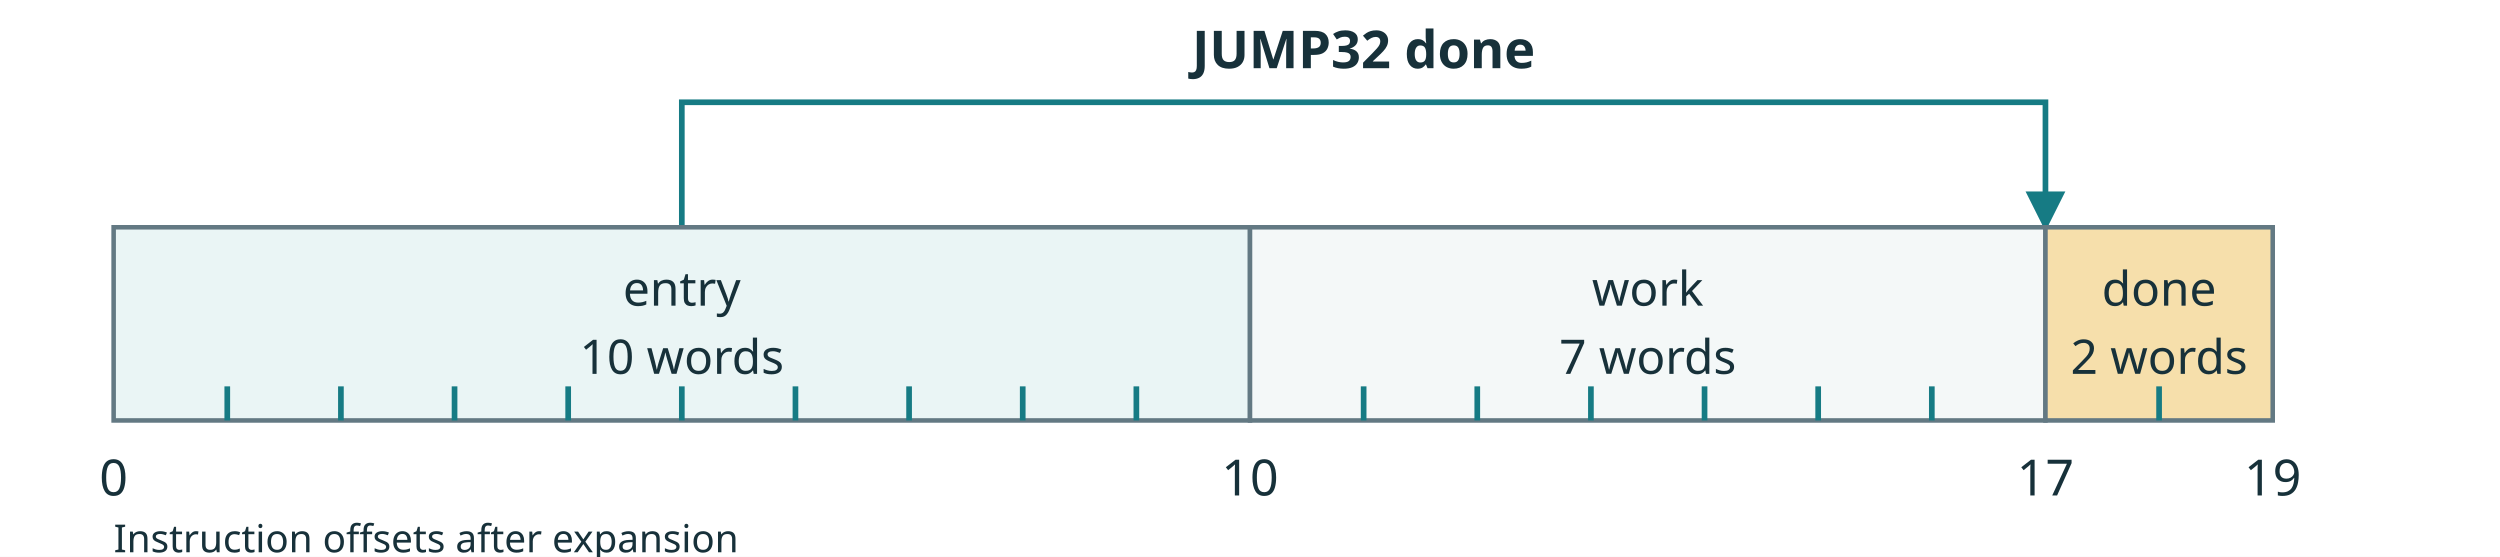
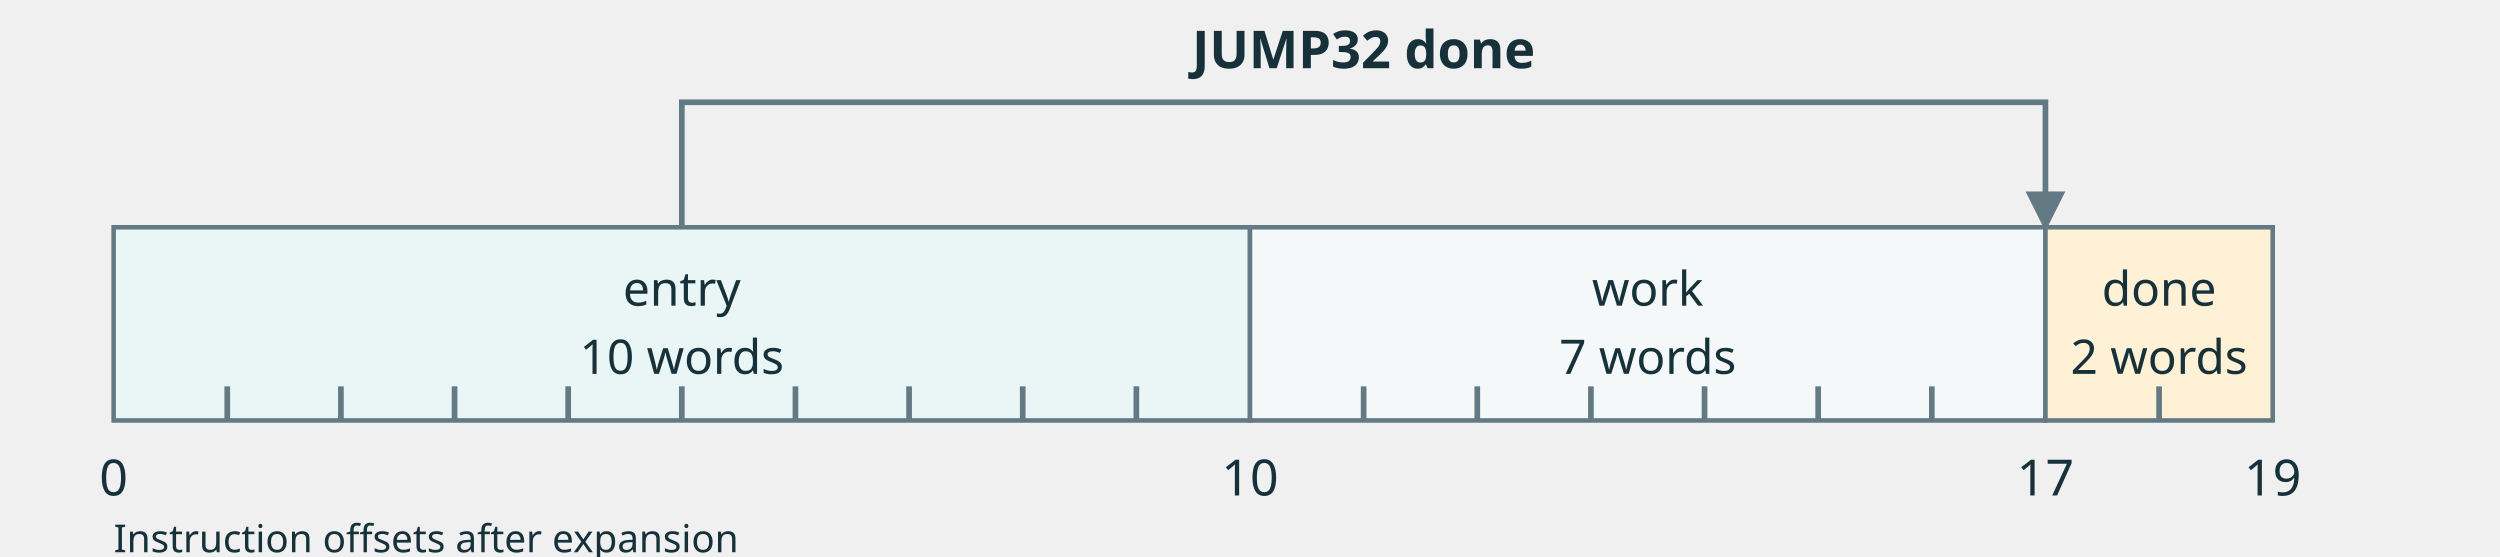
<svg xmlns="http://www.w3.org/2000/svg" width="1100" height="245" viewBox="0 0 1100 245" role="img" aria-labelledby="title desc">
  <defs>
    <marker id="arrow" viewBox="0 0 10 10" refX="9" refY="5" markerWidth="7" markerHeight="7" orient="auto-start-reverse">
-       <path d="M0 0 L10 5 L0 10 Z" fill="#167b84" />
+       <path d="M0 0 L10 5 L0 10 Z" fill="#637983" />
    </marker>
  </defs>
-   <rect width="100%" height="100%" fill="white" />
  <g font-family="Cantarell, sans-serif" fill="#17313a">
-     <polyline points="300,100 300,45 900,45 900,100" fill="none" stroke="#167b84" stroke-width="2.5" stroke-linejoin="miter" marker-end="url(#arrow)" />
+     <polyline points="300,100 300,45 900,45 900,100" fill="none" stroke="#637983" stroke-width="2.5" stroke-linejoin="miter" marker-end="url(#arrow)" />
    <text x="600" y="30" font-size="23" text-anchor="middle" font-weight="bold" fill="#17313a">JUMP32 done</text>
    <rect x="50" y="100" width="500" height="85" fill="#eaf5f5" stroke="#637983" stroke-width="2" />
    <text x="300.0" y="134.5" font-size="21" text-anchor="middle" font-weight="normal" fill="#17313a">entry</text>
    <text x="300.0" y="164.5" font-size="21" text-anchor="middle" font-weight="normal" fill="#17313a">10 words</text>
-     <polyline points="100,170 100,185" fill="none" stroke="#167b84" stroke-width="2.5" stroke-linejoin="miter" />
-     <polyline points="150,170 150,185" fill="none" stroke="#167b84" stroke-width="2.5" stroke-linejoin="miter" />
-     <polyline points="200,170 200,185" fill="none" stroke="#167b84" stroke-width="2.5" stroke-linejoin="miter" />
-     <polyline points="250,170 250,185" fill="none" stroke="#167b84" stroke-width="2.5" stroke-linejoin="miter" />
-     <polyline points="300,170 300,185" fill="none" stroke="#167b84" stroke-width="2.5" stroke-linejoin="miter" />
-     <polyline points="350,170 350,185" fill="none" stroke="#167b84" stroke-width="2.5" stroke-linejoin="miter" />
-     <polyline points="400,170 400,185" fill="none" stroke="#167b84" stroke-width="2.5" stroke-linejoin="miter" />
-     <polyline points="450,170 450,185" fill="none" stroke="#167b84" stroke-width="2.5" stroke-linejoin="miter" />
-     <polyline points="500,170 500,185" fill="none" stroke="#167b84" stroke-width="2.5" stroke-linejoin="miter" />
+     <polyline points="100,170 100,185" fill="none" stroke="#637983" stroke-width="2.5" stroke-linejoin="miter" />
+     <polyline points="150,170 150,185" fill="none" stroke="#637983" stroke-width="2.5" stroke-linejoin="miter" />
+     <polyline points="200,170 200,185" fill="none" stroke="#637983" stroke-width="2.5" stroke-linejoin="miter" />
+     <polyline points="250,170 250,185" fill="none" stroke="#637983" stroke-width="2.5" stroke-linejoin="miter" />
+     <polyline points="300,170 300,185" fill="none" stroke="#637983" stroke-width="2.5" stroke-linejoin="miter" />
+     <polyline points="350,170 350,185" fill="none" stroke="#637983" stroke-width="2.5" stroke-linejoin="miter" />
+     <polyline points="400,170 400,185" fill="none" stroke="#637983" stroke-width="2.5" stroke-linejoin="miter" />
+     <polyline points="450,170 450,185" fill="none" stroke="#637983" stroke-width="2.5" stroke-linejoin="miter" />
+     <polyline points="500,170 500,185" fill="none" stroke="#637983" stroke-width="2.5" stroke-linejoin="miter" />
    <rect x="550" y="100" width="350" height="85" fill="#f4f8f8" stroke="#637983" stroke-width="2" />
    <text x="725.0" y="134.5" font-size="21" text-anchor="middle" font-weight="normal" fill="#17313a">work</text>
    <text x="725.0" y="164.5" font-size="21" text-anchor="middle" font-weight="normal" fill="#17313a">7 words</text>
-     <polyline points="600,170 600,185" fill="none" stroke="#167b84" stroke-width="2.5" stroke-linejoin="miter" />
-     <polyline points="650,170 650,185" fill="none" stroke="#167b84" stroke-width="2.5" stroke-linejoin="miter" />
-     <polyline points="700,170 700,185" fill="none" stroke="#167b84" stroke-width="2.5" stroke-linejoin="miter" />
-     <polyline points="750,170 750,185" fill="none" stroke="#167b84" stroke-width="2.5" stroke-linejoin="miter" />
-     <polyline points="800,170 800,185" fill="none" stroke="#167b84" stroke-width="2.5" stroke-linejoin="miter" />
-     <polyline points="850,170 850,185" fill="none" stroke="#167b84" stroke-width="2.5" stroke-linejoin="miter" />
-     <rect x="900" y="100" width="100" height="85" fill="#f6dfab" stroke="#637983" stroke-width="2" />
+     <polyline points="600,170 600,185" fill="none" stroke="#637983" stroke-width="2.5" stroke-linejoin="miter" />
+     <polyline points="650,170 650,185" fill="none" stroke="#637983" stroke-width="2.5" stroke-linejoin="miter" />
+     <polyline points="700,170 700,185" fill="none" stroke="#637983" stroke-width="2.5" stroke-linejoin="miter" />
+     <polyline points="750,170 750,185" fill="none" stroke="#637983" stroke-width="2.5" stroke-linejoin="miter" />
+     <polyline points="800,170 800,185" fill="none" stroke="#637983" stroke-width="2.5" stroke-linejoin="miter" />
+     <polyline points="850,170 850,185" fill="none" stroke="#637983" stroke-width="2.5" stroke-linejoin="miter" />
+     <rect x="900" y="100" width="100" height="85" fill="#fff1d6" stroke="#637983" stroke-width="2" />
    <text x="950.0" y="134.5" font-size="21" text-anchor="middle" font-weight="normal" fill="#17313a">done</text>
    <text x="950.0" y="164.5" font-size="21" text-anchor="middle" font-weight="normal" fill="#17313a">2 words</text>
-     <polyline points="950,170 950,185" fill="none" stroke="#167b84" stroke-width="2.5" stroke-linejoin="miter" />
+     <polyline points="950,170 950,185" fill="none" stroke="#637983" stroke-width="2.5" stroke-linejoin="miter" />
    <text x="50" y="218" font-size="22" text-anchor="middle" font-weight="normal" fill="#17313a">0</text>
    <text x="550" y="218" font-size="22" text-anchor="middle" font-weight="normal" fill="#17313a">10</text>
    <text x="900" y="218" font-size="22" text-anchor="middle" font-weight="normal" fill="#17313a">17</text>
    <text x="1000" y="218" font-size="22" text-anchor="middle" font-weight="normal" fill="#17313a">19</text>
    <text x="50" y="243" font-size="17" text-anchor="start" font-weight="normal" fill="#17313a">Instruction offsets after expansion</text>
  </g>
</svg>
